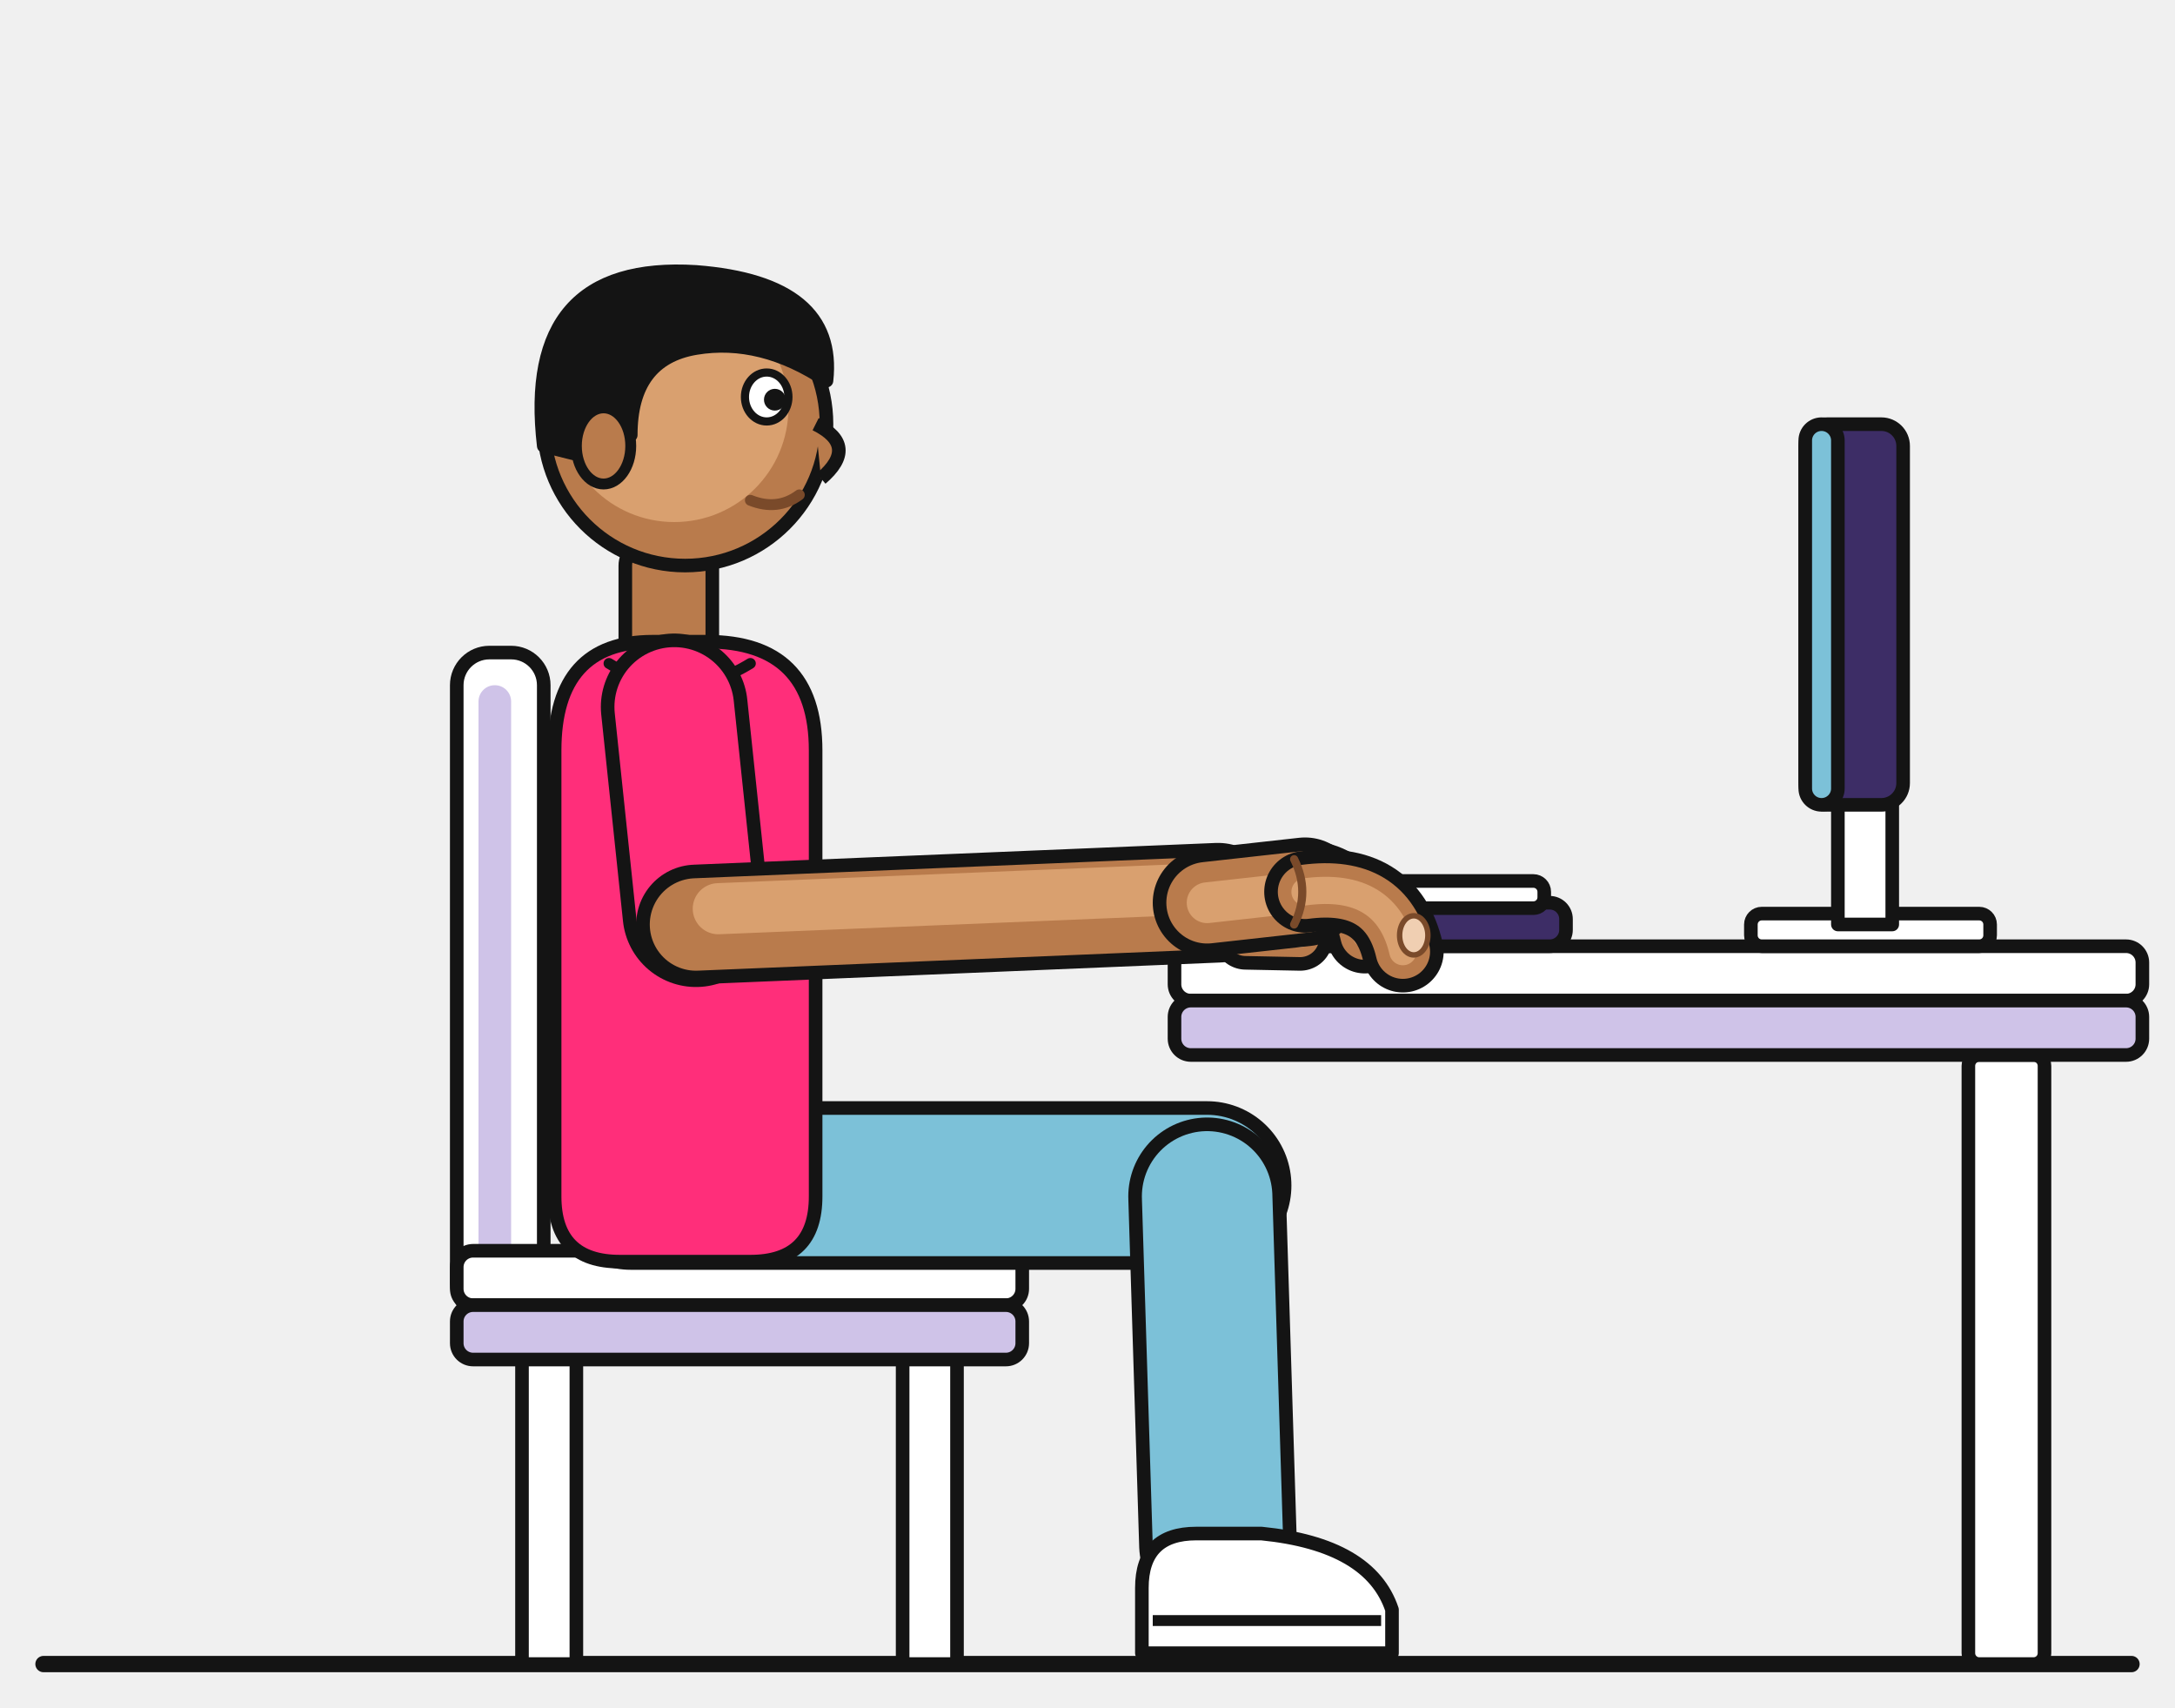
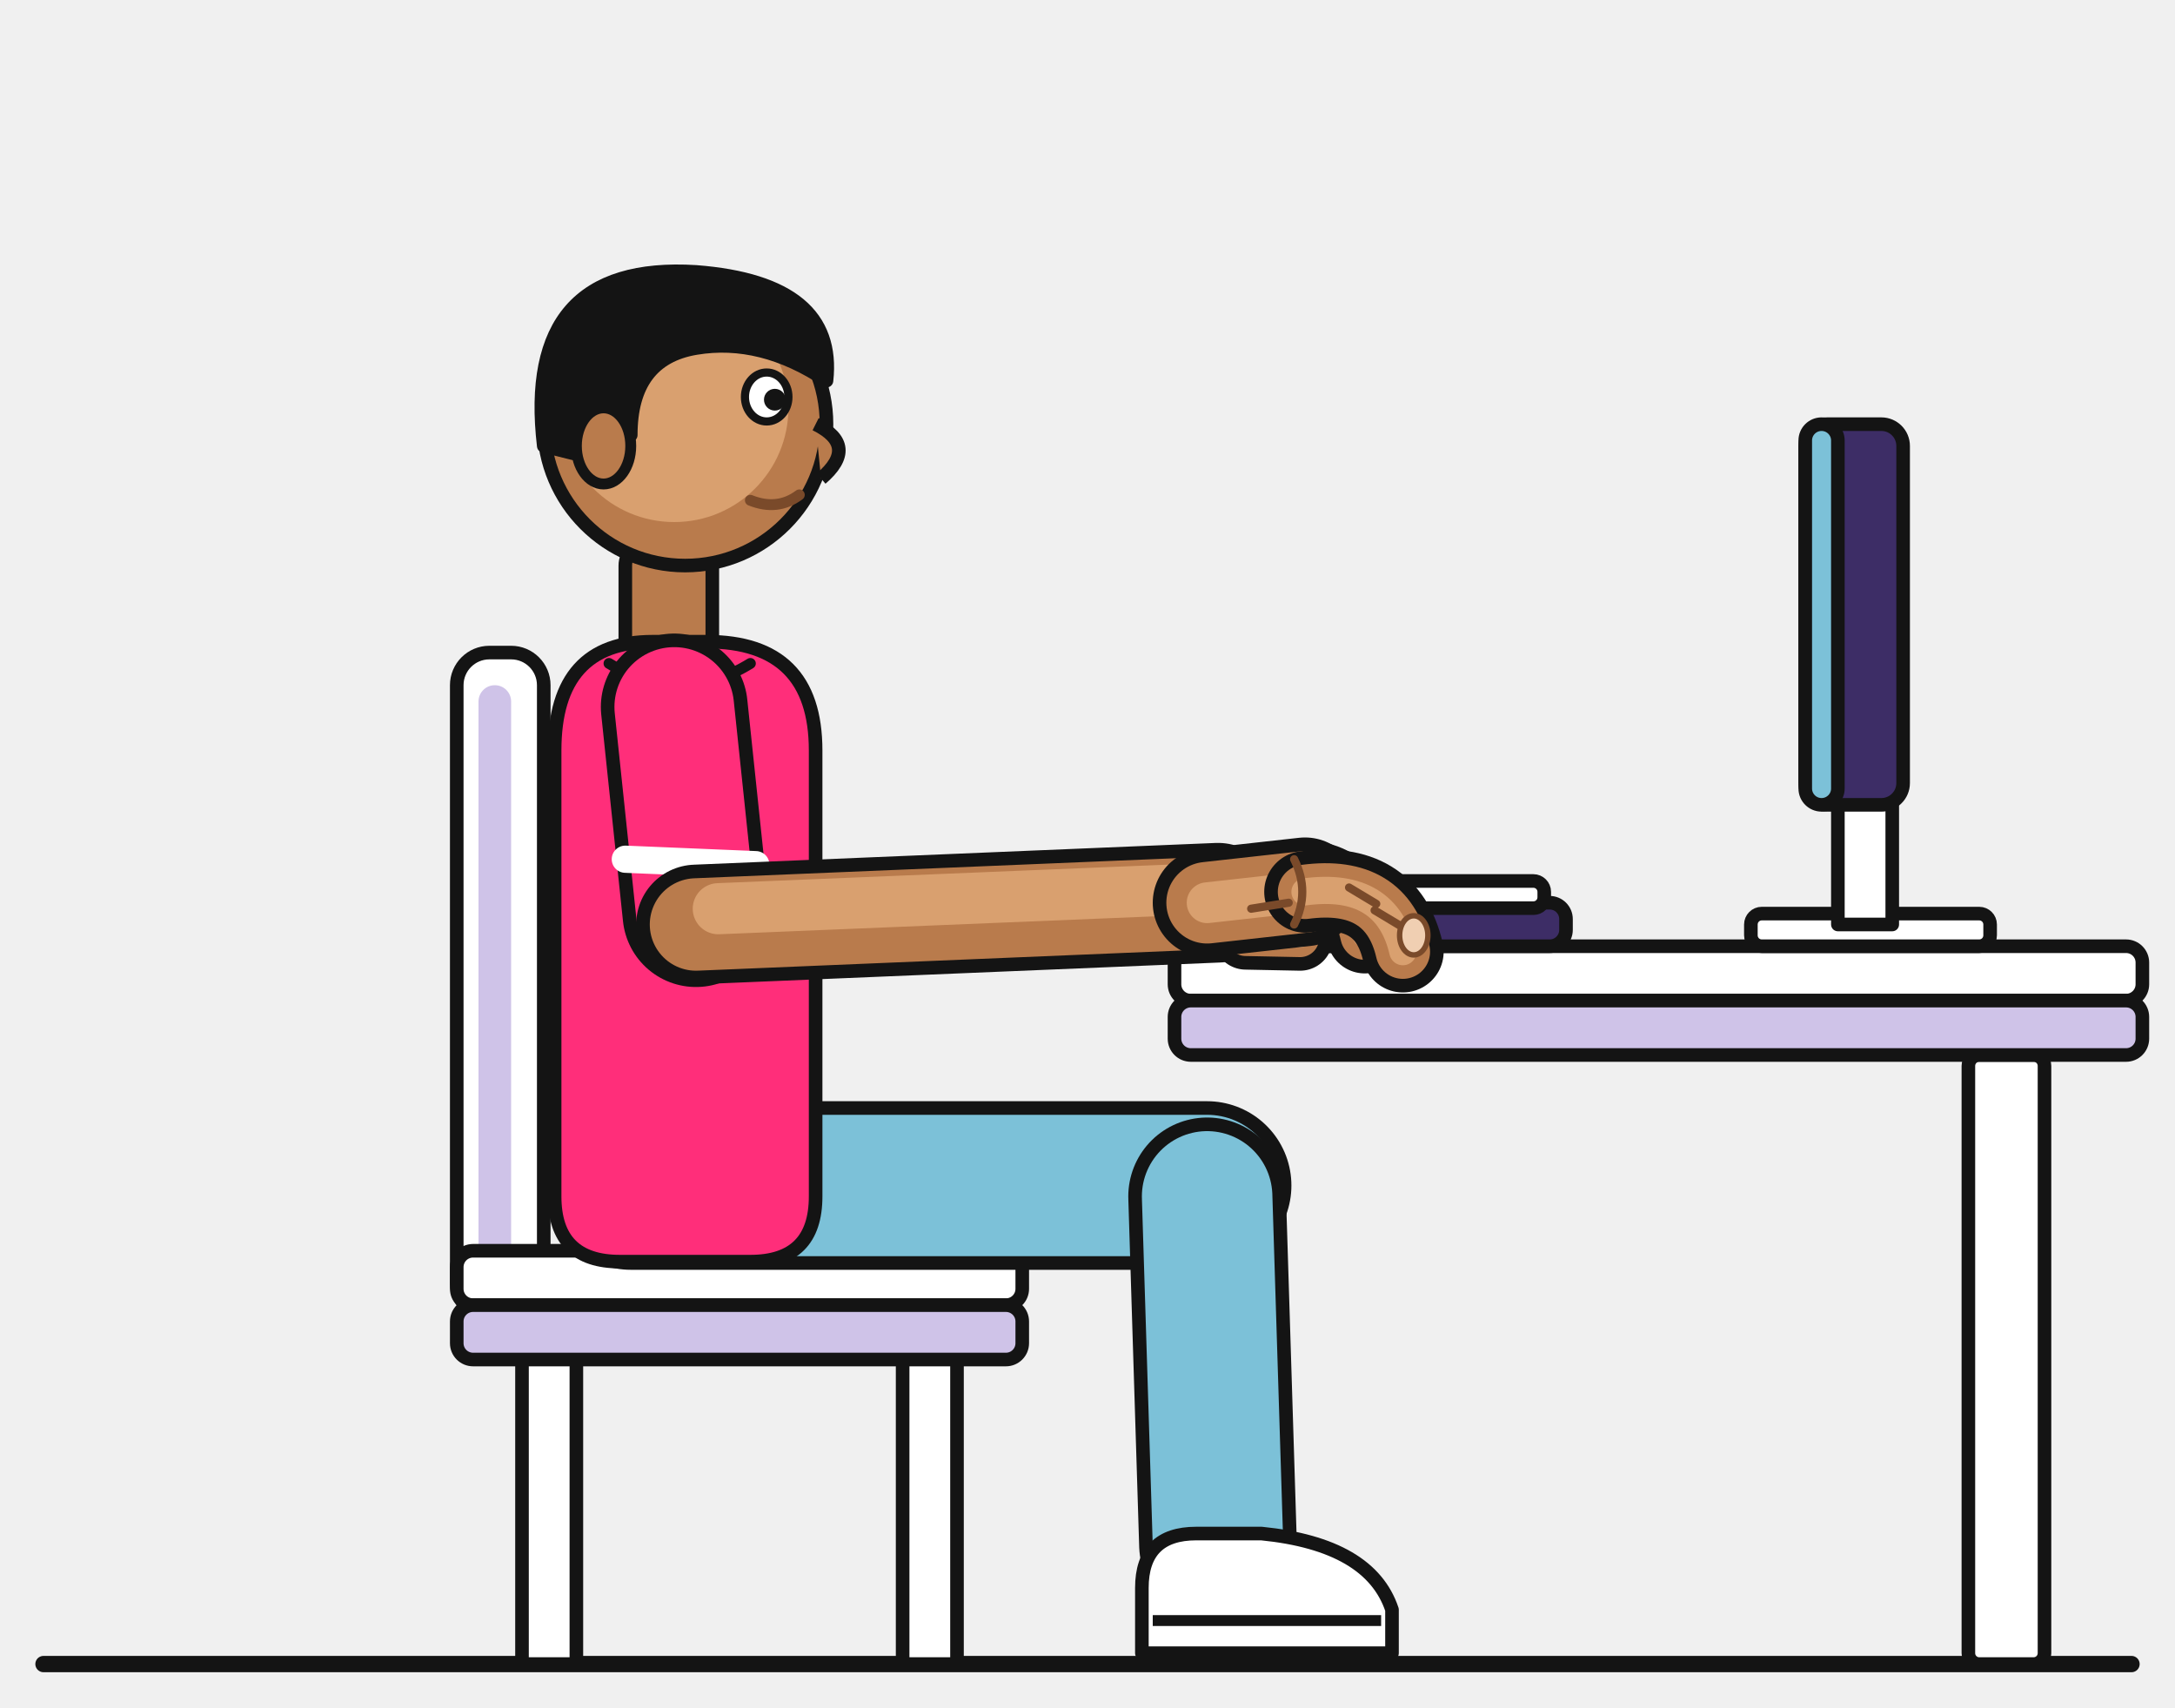
<svg xmlns="http://www.w3.org/2000/svg" viewBox="0 0 400 314">
  <g transform="translate(0 22)">
    <line x1="8" y1="284" x2="392" y2="284" stroke="#141414" stroke-width="3" stroke-linecap="round" />
    <g stroke="#141414" stroke-width="2.5" stroke-linejoin="round">
      <rect x="362" y="172" width="14" height="112" rx="2" fill="#ffffff" />
      <rect x="216" y="152" width="178" height="10" rx="3" fill="#ffffff" />
      <rect x="216" y="162" width="178" height="10" rx="3" fill="#cfc3e8" />
      <rect x="232" y="144" width="56" height="8" rx="3" fill="#3d2d66" />
      <rect x="236" y="140" width="48" height="5" rx="2" fill="#ffffff" />
      <rect x="322" y="146" width="44" height="6" rx="2" fill="#ffffff" />
      <rect x="338" y="116" width="10" height="32" fill="#ffffff" />
      <rect x="332" y="56" width="18" height="70" rx="4" fill="#3d2d66" />
      <rect x="332" y="56" width="6" height="70" rx="3" fill="#7cc1d8" />
      <rect x="96" y="226" width="10" height="58" fill="#ffffff" />
      <rect x="166" y="226" width="10" height="58" fill="#ffffff" />
      <rect x="84" y="98" width="16" height="122" rx="6" fill="#ffffff" />
      <rect x="88" y="104" width="6" height="110" rx="3" fill="#cfc3e8" stroke-width="0" />
      <rect x="84" y="208" width="104" height="10" rx="3" fill="#ffffff" />
      <rect x="84" y="218" width="104" height="10" rx="3" fill="#cfc3e8" />
    </g>
    <path d="M116 196 L222 196" stroke="#141414" stroke-width="31" stroke-linecap="round" fill="none" />
    <path d="M116 196 L222 196" stroke="#7cc1d8" stroke-width="26" stroke-linecap="round" fill="none" />
    <path d="M222 198 L224 262" stroke="#141414" stroke-width="29" stroke-linecap="round" fill="none" />
    <path d="M222 198 L224 262" stroke="#7cc1d8" stroke-width="24" stroke-linecap="round" fill="none" />
    <path d="M210 270 Q210 260 220 260 L232 260 Q252 262 256 274 L256 282 L210 282 Z" fill="#ffffff" stroke="#141414" stroke-width="2.5" stroke-linejoin="round" />
    <line x1="212" y1="276" x2="254" y2="276" stroke="#141414" stroke-width="2" />
    <rect x="115" y="78" width="16" height="22" rx="4" fill="#b97b4c" stroke="#141414" stroke-width="2.5" />
    <path d="M102 116 Q102 96 120 96 L130 96 Q150 96 150 116 L150 198 Q150 210 138 210 L114 210 Q102 210 102 198 Z" fill="#ff2e7a" stroke="#141414" stroke-width="2.5" stroke-linejoin="round" />
    <path d="M112 100 Q125 108 138 100" fill="none" stroke="#141414" stroke-width="2" stroke-linecap="round" />
    <circle cx="126" cy="56" r="26" fill="#b97b4c" stroke="#141414" stroke-width="2.5" />
    <circle cx="124" cy="53" r="21" fill="#d9a06f" />
    <path d="M150 56 Q158 60 151 66" fill="#b97b4c" stroke="#141414" stroke-width="2.5" stroke-linejoin="round" />
    <ellipse cx="141" cy="51" rx="4" ry="4.5" fill="#ffffff" stroke="#141414" stroke-width="1.5" />
    <circle cx="142.5" cy="51.5" r="2" fill="#141414" />
    <path d="M138 70 Q143 72 147 69" fill="none" stroke="#7a4a2a" stroke-width="2" stroke-linecap="round" />
    <path d="M100 60 Q96 26 128 28 Q154 30 152 48 Q140 40 128 42 Q116 44 116 58 Q112 52 108 62 Z" fill="#141414" stroke="#141414" stroke-width="2.5" stroke-linejoin="round" />
    <ellipse cx="111" cy="60" rx="5" ry="7" fill="#b97b4c" stroke="#141414" stroke-width="2" />
    <path d="M124 108 L128 146" stroke="#141414" stroke-width="27" stroke-linecap="round" fill="none" />
    <path d="M124 108 L128 146" stroke="#ff2e7a" stroke-width="22" stroke-linecap="round" fill="none" />
+     <path d="M115 136 L139 137" stroke="#ffffff" stroke-width="5" stroke-linecap="round" />
    <path d="M128 148 L224 144" stroke="#141414" stroke-width="22" stroke-linecap="round" fill="none" />
    <path d="M128 148 L224 144" stroke="#b97b4c" stroke-width="17" stroke-linecap="round" fill="none" />
    <path d="M132.1 145.1 L219.6 141.5" stroke="#d9a06f" stroke-width="9.4" stroke-linecap="round" fill="none" />
    <path d="M234 140 Q248 137 251 150" stroke="#141414" stroke-width="14" stroke-linecap="round" stroke-linejoin="round" fill="none" />
    <path d="M234 140 Q248 137 251 150" stroke="#b97b4c" stroke-width="9" stroke-linecap="round" stroke-linejoin="round" fill="none" />
    <path d="M234 140 Q248 137 251 150" stroke="#d9a06f" stroke-width="4.5" stroke-linecap="round" stroke-linejoin="round" fill="none" />
    <path d="M229.1 150.3 L239.1 150.5" stroke="#141414" stroke-width="12" stroke-linecap="round" stroke-linejoin="round" fill="none" />
    <path d="M229.1 150.3 L239.1 150.5" stroke="#b97b4c" stroke-width="7" stroke-linecap="round" stroke-linejoin="round" fill="none" />
    <path d="M229.1 150.3 L239.1 150.5" stroke="#d9a06f" stroke-width="3.5" stroke-linecap="round" stroke-linejoin="round" fill="none" />
    <path d="M222 144 L240 142" stroke="#141414" stroke-width="20" stroke-linecap="round" stroke-linejoin="round" fill="none" />
    <path d="M222 144 L240 142" stroke="#b97b4c" stroke-width="15" stroke-linecap="round" stroke-linejoin="round" fill="none" />
    <path d="M222 144 L240 142" stroke="#d9a06f" stroke-width="7.5" stroke-linecap="round" stroke-linejoin="round" fill="none" />
    <path d="M240 142 Q255 140 258 153" stroke="#141414" stroke-width="15" stroke-linecap="round" stroke-linejoin="round" fill="none" />
    <path d="M240 142 Q255 140 258 153" stroke="#b97b4c" stroke-width="10" stroke-linecap="round" stroke-linejoin="round" fill="none" />
    <path d="M240 142 Q255 140 258 153" stroke="#d9a06f" stroke-width="5" stroke-linecap="round" stroke-linejoin="round" fill="none" />
    <path d="M238 136 q3 6 0 12" fill="none" stroke="#7a4a2a" stroke-width="1.5" stroke-linecap="round" />
+     <path d="M230.1 145.1 L237 144" fill="none" stroke="#7a4a2a" stroke-width="1.5" stroke-linecap="round" />
+     <path d="M248.1 141.2 l5 3" fill="none" stroke="#7a4a2a" stroke-width="1.5" stroke-linecap="round" />
+     <path d="M252.8 145.4 l5 3" fill="none" stroke="#7a4a2a" stroke-width="1.5" stroke-linecap="round" />
    <ellipse cx="260" cy="150" rx="2.6" ry="3.6" fill="#f0cfb2" stroke="#7a4a2a" stroke-width="1" />
  </g>
</svg>
